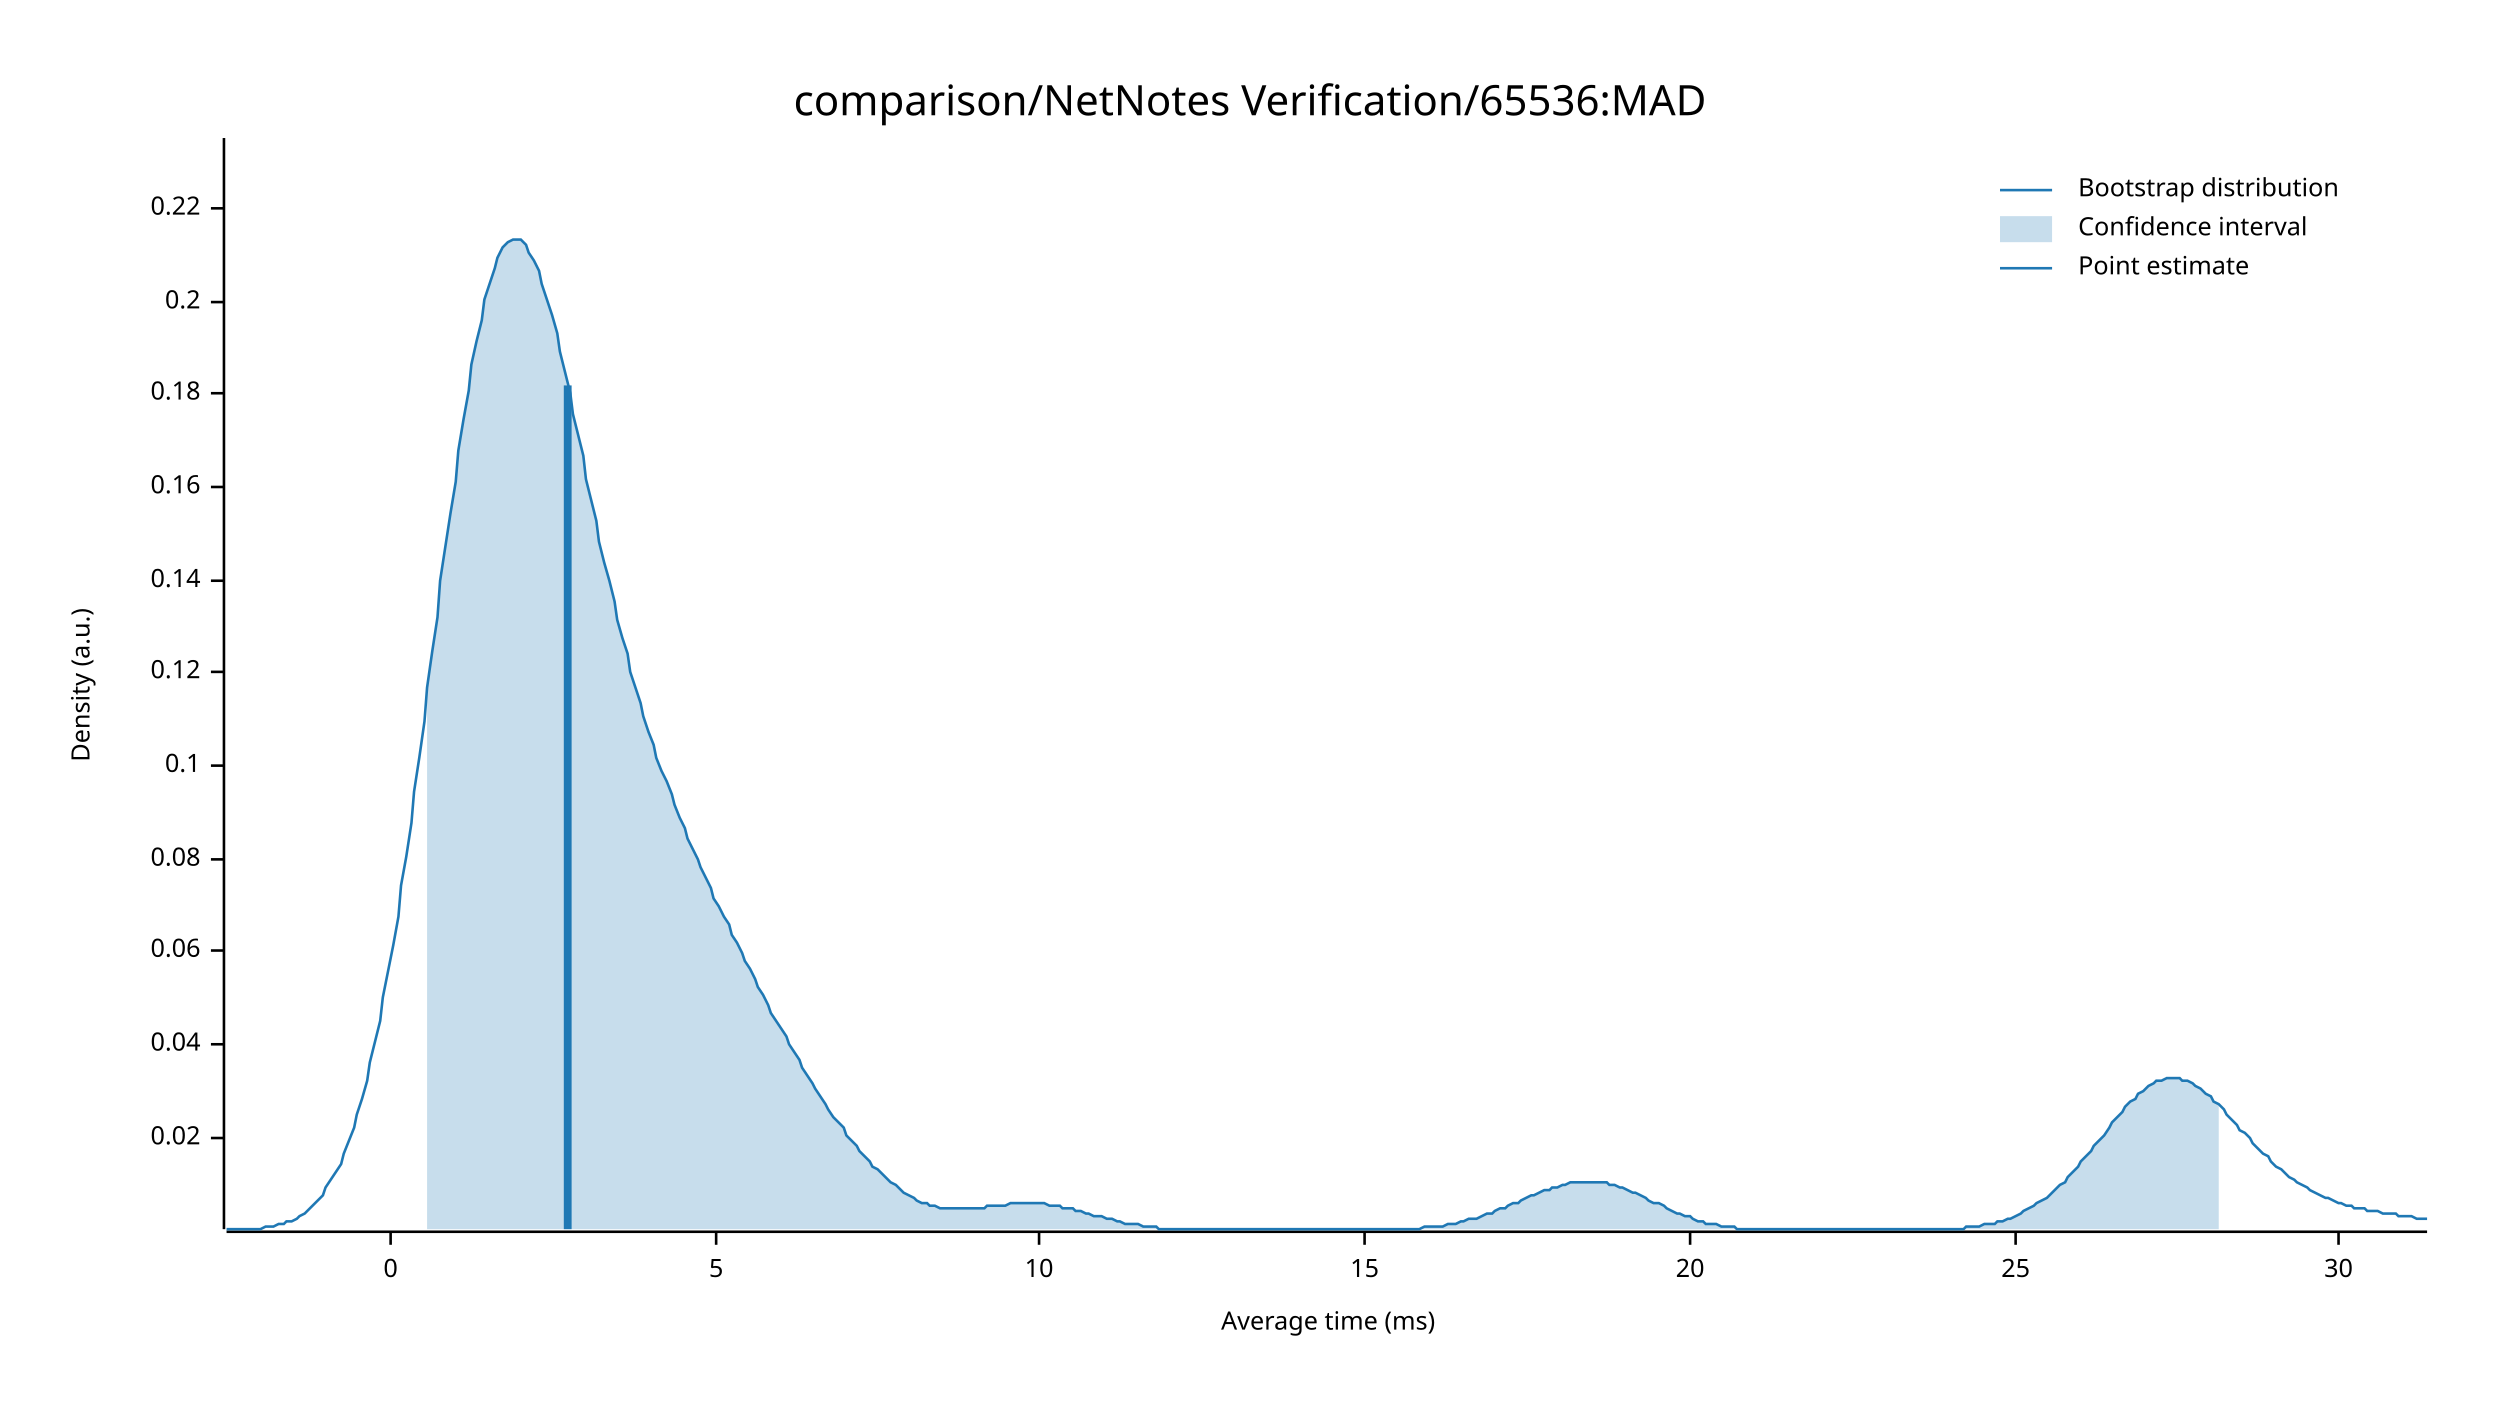
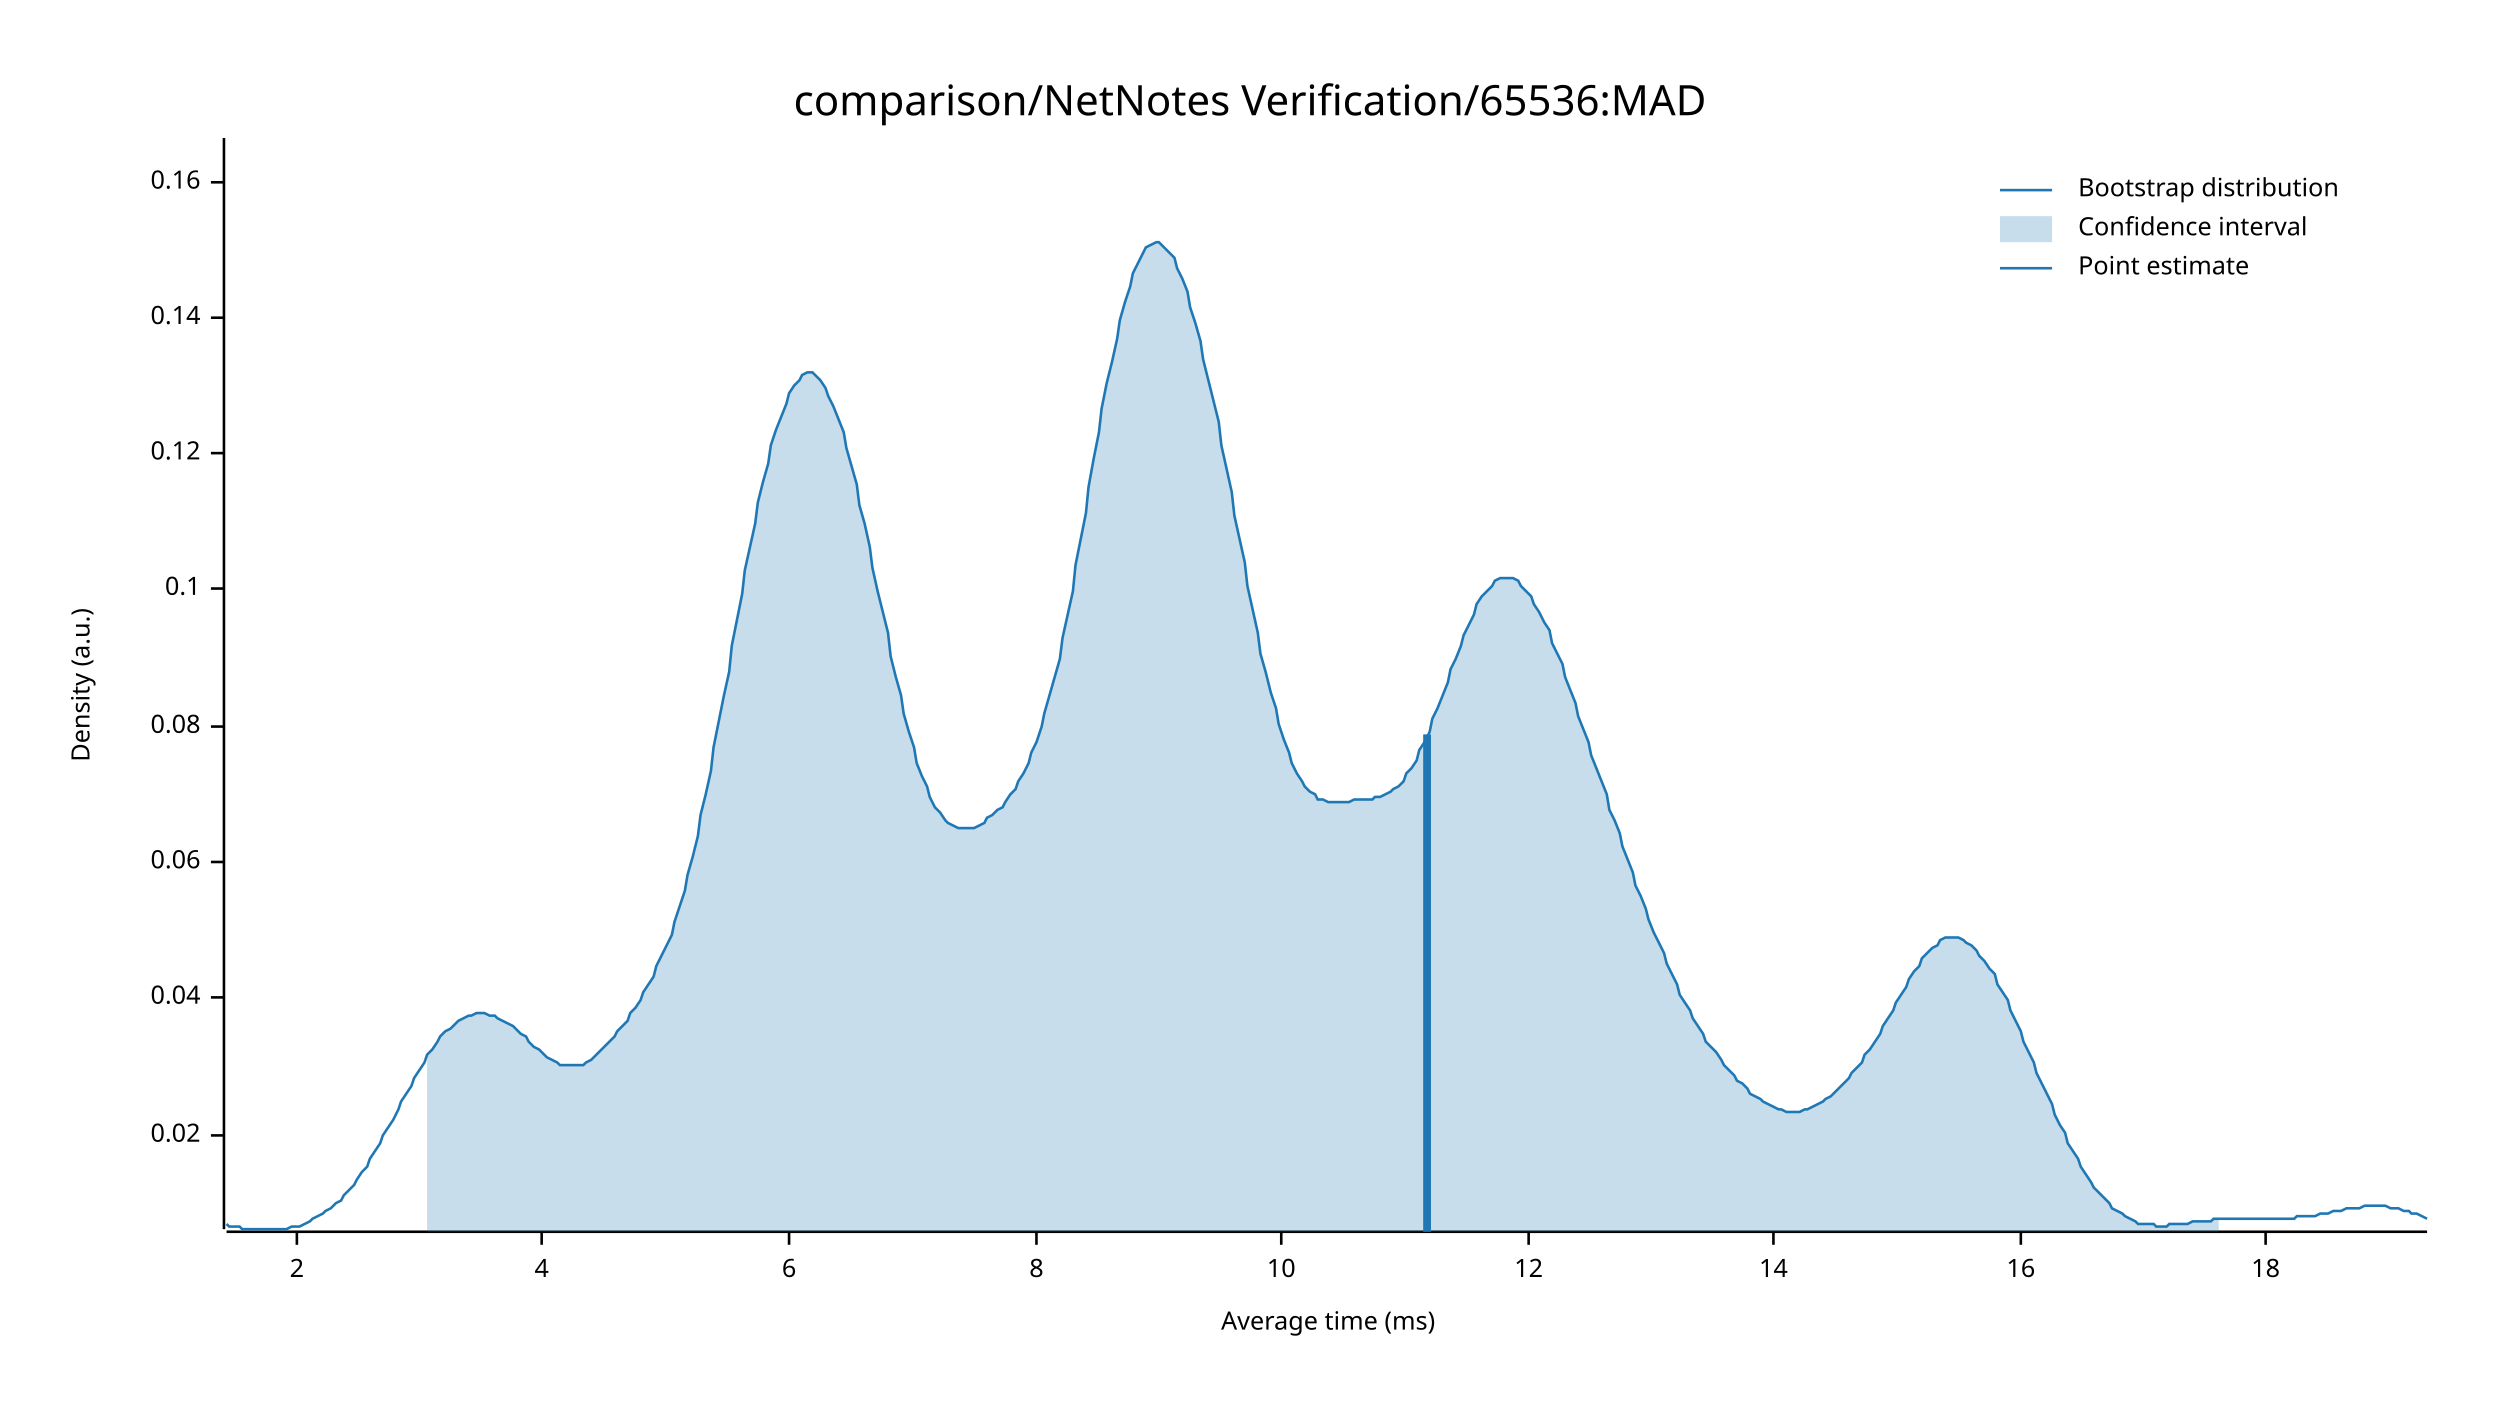
<svg xmlns="http://www.w3.org/2000/svg" width="960" height="540" viewBox="0 0 960 540">
  <text x="480" y="32" dy="0.76em" text-anchor="middle" font-family="sans-serif" font-size="16.129" opacity="1" fill="#000000">
comparison/NetNotes Verification/65536:MAD
</text>
  <text x="27" y="263" dy="0.76em" text-anchor="middle" font-family="sans-serif" font-size="9.677" opacity="1" fill="#000000" transform="rotate(270, 27, 263)">
Density (a.u.)
</text>
  <text x="510" y="513" dy="-0.5ex" text-anchor="middle" font-family="sans-serif" font-size="9.677" opacity="1" fill="#000000">
Average time (ms)
</text>
  <polyline fill="none" opacity="1" stroke="#000000" stroke-width="1" points="86,53 86,472 " />
-   <text x="77" y="437" dy="0.5ex" text-anchor="end" font-family="sans-serif" font-size="9.677" opacity="1" fill="#000000">
+   <text x="77" y="436" dy="0.5ex" text-anchor="end" font-family="sans-serif" font-size="9.677" opacity="1" fill="#000000">
0.02
</text>
-   <polyline fill="none" opacity="1" stroke="#000000" stroke-width="1" points="81,437 86,437 " />
-   <text x="77" y="401" dy="0.5ex" text-anchor="end" font-family="sans-serif" font-size="9.677" opacity="1" fill="#000000">
+   <polyline fill="none" opacity="1" stroke="#000000" stroke-width="1" points="81,436 86,436 " />
+   <text x="77" y="383" dy="0.5ex" text-anchor="end" font-family="sans-serif" font-size="9.677" opacity="1" fill="#000000">
0.04
</text>
-   <polyline fill="none" opacity="1" stroke="#000000" stroke-width="1" points="81,401 86,401 " />
-   <text x="77" y="365" dy="0.5ex" text-anchor="end" font-family="sans-serif" font-size="9.677" opacity="1" fill="#000000">
+   <polyline fill="none" opacity="1" stroke="#000000" stroke-width="1" points="81,383 86,383 " />
+   <text x="77" y="331" dy="0.5ex" text-anchor="end" font-family="sans-serif" font-size="9.677" opacity="1" fill="#000000">
0.06
</text>
-   <polyline fill="none" opacity="1" stroke="#000000" stroke-width="1" points="81,365 86,365 " />
-   <text x="77" y="330" dy="0.5ex" text-anchor="end" font-family="sans-serif" font-size="9.677" opacity="1" fill="#000000">
+   <polyline fill="none" opacity="1" stroke="#000000" stroke-width="1" points="81,331 86,331 " />
+   <text x="77" y="279" dy="0.5ex" text-anchor="end" font-family="sans-serif" font-size="9.677" opacity="1" fill="#000000">
0.08
</text>
-   <polyline fill="none" opacity="1" stroke="#000000" stroke-width="1" points="81,330 86,330 " />
-   <text x="77" y="294" dy="0.5ex" text-anchor="end" font-family="sans-serif" font-size="9.677" opacity="1" fill="#000000">
+   <polyline fill="none" opacity="1" stroke="#000000" stroke-width="1" points="81,279 86,279 " />
+   <text x="77" y="226" dy="0.5ex" text-anchor="end" font-family="sans-serif" font-size="9.677" opacity="1" fill="#000000">
0.1
</text>
-   <polyline fill="none" opacity="1" stroke="#000000" stroke-width="1" points="81,294 86,294 " />
-   <text x="77" y="258" dy="0.5ex" text-anchor="end" font-family="sans-serif" font-size="9.677" opacity="1" fill="#000000">
+   <polyline fill="none" opacity="1" stroke="#000000" stroke-width="1" points="81,226 86,226 " />
+   <text x="77" y="174" dy="0.5ex" text-anchor="end" font-family="sans-serif" font-size="9.677" opacity="1" fill="#000000">
0.12
</text>
-   <polyline fill="none" opacity="1" stroke="#000000" stroke-width="1" points="81,258 86,258 " />
-   <text x="77" y="223" dy="0.5ex" text-anchor="end" font-family="sans-serif" font-size="9.677" opacity="1" fill="#000000">
+   <polyline fill="none" opacity="1" stroke="#000000" stroke-width="1" points="81,174 86,174 " />
+   <text x="77" y="122" dy="0.5ex" text-anchor="end" font-family="sans-serif" font-size="9.677" opacity="1" fill="#000000">
0.14
</text>
-   <polyline fill="none" opacity="1" stroke="#000000" stroke-width="1" points="81,223 86,223 " />
-   <text x="77" y="187" dy="0.5ex" text-anchor="end" font-family="sans-serif" font-size="9.677" opacity="1" fill="#000000">
+   <polyline fill="none" opacity="1" stroke="#000000" stroke-width="1" points="81,122 86,122 " />
+   <text x="77" y="70" dy="0.5ex" text-anchor="end" font-family="sans-serif" font-size="9.677" opacity="1" fill="#000000">
0.16
</text>
-   <polyline fill="none" opacity="1" stroke="#000000" stroke-width="1" points="81,187 86,187 " />
-   <text x="77" y="151" dy="0.5ex" text-anchor="end" font-family="sans-serif" font-size="9.677" opacity="1" fill="#000000">
- 0.18
+   <polyline fill="none" opacity="1" stroke="#000000" stroke-width="1" points="81,70 86,70 " />
+   <polyline fill="none" opacity="1" stroke="#000000" stroke-width="1" points="87,473 932,473 " />
+   <text x="114" y="483" dy="0.76em" text-anchor="middle" font-family="sans-serif" font-size="9.677" opacity="1" fill="#000000">
+ 2
</text>
-   <polyline fill="none" opacity="1" stroke="#000000" stroke-width="1" points="81,151 86,151 " />
-   <text x="77" y="116" dy="0.5ex" text-anchor="end" font-family="sans-serif" font-size="9.677" opacity="1" fill="#000000">
- 0.2
+   <polyline fill="none" opacity="1" stroke="#000000" stroke-width="1" points="114,473 114,478 " />
+   <text x="208" y="483" dy="0.76em" text-anchor="middle" font-family="sans-serif" font-size="9.677" opacity="1" fill="#000000">
+ 4
</text>
-   <polyline fill="none" opacity="1" stroke="#000000" stroke-width="1" points="81,116 86,116 " />
-   <text x="77" y="80" dy="0.5ex" text-anchor="end" font-family="sans-serif" font-size="9.677" opacity="1" fill="#000000">
- 0.22
+   <polyline fill="none" opacity="1" stroke="#000000" stroke-width="1" points="208,473 208,478 " />
+   <text x="303" y="483" dy="0.76em" text-anchor="middle" font-family="sans-serif" font-size="9.677" opacity="1" fill="#000000">
+ 6
</text>
-   <polyline fill="none" opacity="1" stroke="#000000" stroke-width="1" points="81,80 86,80 " />
-   <polyline fill="none" opacity="1" stroke="#000000" stroke-width="1" points="87,473 932,473 " />
-   <text x="150" y="483" dy="0.76em" text-anchor="middle" font-family="sans-serif" font-size="9.677" opacity="1" fill="#000000">
- 0
+   <polyline fill="none" opacity="1" stroke="#000000" stroke-width="1" points="303,473 303,478 " />
+   <text x="398" y="483" dy="0.76em" text-anchor="middle" font-family="sans-serif" font-size="9.677" opacity="1" fill="#000000">
+ 8
</text>
-   <polyline fill="none" opacity="1" stroke="#000000" stroke-width="1" points="150,473 150,478 " />
-   <text x="275" y="483" dy="0.76em" text-anchor="middle" font-family="sans-serif" font-size="9.677" opacity="1" fill="#000000">
- 5
- </text>
-   <polyline fill="none" opacity="1" stroke="#000000" stroke-width="1" points="275,473 275,478 " />
-   <text x="399" y="483" dy="0.76em" text-anchor="middle" font-family="sans-serif" font-size="9.677" opacity="1" fill="#000000">
+   <polyline fill="none" opacity="1" stroke="#000000" stroke-width="1" points="398,473 398,478 " />
+   <text x="492" y="483" dy="0.76em" text-anchor="middle" font-family="sans-serif" font-size="9.677" opacity="1" fill="#000000">
10
</text>
-   <polyline fill="none" opacity="1" stroke="#000000" stroke-width="1" points="399,473 399,478 " />
-   <text x="524" y="483" dy="0.76em" text-anchor="middle" font-family="sans-serif" font-size="9.677" opacity="1" fill="#000000">
- 15
+   <polyline fill="none" opacity="1" stroke="#000000" stroke-width="1" points="492,473 492,478 " />
+   <text x="587" y="483" dy="0.76em" text-anchor="middle" font-family="sans-serif" font-size="9.677" opacity="1" fill="#000000">
+ 12
</text>
-   <polyline fill="none" opacity="1" stroke="#000000" stroke-width="1" points="524,473 524,478 " />
-   <text x="649" y="483" dy="0.76em" text-anchor="middle" font-family="sans-serif" font-size="9.677" opacity="1" fill="#000000">
- 20
+   <polyline fill="none" opacity="1" stroke="#000000" stroke-width="1" points="587,473 587,478 " />
+   <text x="681" y="483" dy="0.76em" text-anchor="middle" font-family="sans-serif" font-size="9.677" opacity="1" fill="#000000">
+ 14
</text>
-   <polyline fill="none" opacity="1" stroke="#000000" stroke-width="1" points="649,473 649,478 " />
-   <text x="774" y="483" dy="0.76em" text-anchor="middle" font-family="sans-serif" font-size="9.677" opacity="1" fill="#000000">
- 25
+   <polyline fill="none" opacity="1" stroke="#000000" stroke-width="1" points="681,473 681,478 " />
+   <text x="776" y="483" dy="0.76em" text-anchor="middle" font-family="sans-serif" font-size="9.677" opacity="1" fill="#000000">
+ 16
</text>
-   <polyline fill="none" opacity="1" stroke="#000000" stroke-width="1" points="774,473 774,478 " />
-   <text x="898" y="483" dy="0.76em" text-anchor="middle" font-family="sans-serif" font-size="9.677" opacity="1" fill="#000000">
- 30
+   <polyline fill="none" opacity="1" stroke="#000000" stroke-width="1" points="776,473 776,478 " />
+   <text x="870" y="483" dy="0.76em" text-anchor="middle" font-family="sans-serif" font-size="9.677" opacity="1" fill="#000000">
+ 18
</text>
-   <polyline fill="none" opacity="1" stroke="#000000" stroke-width="1" points="898,473 898,478 " />
-   <polyline fill="none" opacity="1" stroke="#1F78B4" stroke-width="1" points="87,472 88,472 90,472 92,472 93,472 95,472 97,472 98,472 100,472 102,471 103,471 105,471 107,470 109,470 110,469 112,469 114,468 115,467 117,466 119,464 120,463 122,461 124,459 125,456 127,453 129,450 131,447 132,443 134,438 136,433 137,428 139,422 141,415 142,408 144,400 146,392 147,383 149,373 151,363 153,352 154,340 156,329 158,316 159,304 161,291 163,277 164,264 166,250 168,237 169,223 171,210 173,197 175,185 176,173 178,161 180,150 181,140 183,131 185,123 186,115 188,109 190,103 191,99 193,95 195,93 197,92 198,92 200,92 202,94 203,97 205,100 207,104 208,109 210,115 212,121 214,128 215,135 217,143 219,151 220,159 222,167 224,175 225,184 227,192 229,200 230,208 232,216 234,223 236,231 237,238 239,245 241,251 242,258 244,264 246,270 247,275 249,281 251,286 252,291 254,296 256,300 258,305 259,309 261,314 263,318 264,322 266,326 268,330 269,333 271,337 273,341 274,345 276,348 278,352 280,355 281,359 283,362 285,366 286,369 288,372 290,376 291,379 293,382 295,386 296,389 298,392 300,395 302,398 303,401 305,404 307,407 308,410 310,413 312,416 313,418 315,421 317,424 318,426 320,429 322,431 324,433 325,436 327,438 329,440 330,442 332,444 334,446 335,448 337,449 339,451 341,453 342,454 344,455 346,457 347,458 349,459 351,460 352,461 354,462 356,462 357,463 359,463 361,464 363,464 364,464 366,464 368,464 369,464 371,464 373,464 374,464 376,464 378,464 379,463 381,463 383,463 385,463 386,463 388,462 390,462 391,462 393,462 395,462 396,462 398,462 400,462 401,462 403,463 405,463 407,463 408,464 410,464 412,464 413,465 415,465 417,466 418,466 420,467 422,467 423,467 425,468 427,468 429,469 430,469 432,470 434,470 435,470 437,470 439,471 440,471 442,471 444,471 445,472 447,472 449,472 451,472 452,472 454,472 456,472 457,472 459,472 461,472 462,472 464,472 466,472 468,472 469,472 471,472 473,472 474,472 476,472 478,472 479,472 481,472 483,472 484,472 486,472 488,472 490,472 491,472 493,472 495,472 496,472 498,472 500,472 501,472 503,472 505,472 506,472 508,472 510,472 512,472 513,472 515,472 517,472 518,472 520,472 522,472 523,472 525,472 527,472 528,472 530,472 532,472 534,472 535,472 537,472 539,472 540,472 542,472 544,472 545,472 547,471 549,471 550,471 552,471 554,471 556,470 557,470 559,470 561,469 562,469 564,468 566,468 567,468 569,467 571,466 573,466 574,465 576,464 578,464 579,463 581,462 583,462 584,461 586,460 588,459 589,459 591,458 593,457 595,457 596,456 598,456 600,455 601,455 603,454 605,454 606,454 608,454 610,454 611,454 613,454 615,454 617,454 618,455 620,455 622,456 623,456 625,457 627,458 628,458 630,459 632,460 633,461 635,462 637,462 639,463 640,464 642,465 644,466 645,466 647,467 649,467 650,468 652,469 654,469 655,470 657,470 659,470 661,471 662,471 664,471 666,471 667,472 669,472 671,472 672,472 674,472 676,472 677,472 679,472 681,472 683,472 684,472 686,472 688,472 689,472 691,472 693,472 694,472 696,472 698,472 700,472 701,472 703,472 705,472 706,472 708,472 710,472 711,472 713,472 715,472 716,472 718,472 720,472 722,472 723,472 725,472 727,472 728,472 730,472 732,472 733,472 735,472 737,472 738,472 740,472 742,472 744,472 745,472 747,472 749,472 750,472 752,472 754,472 755,471 757,471 759,471 760,471 762,470 764,470 766,470 767,469 769,469 771,468 772,468 774,467 776,466 777,465 779,464 781,463 782,462 784,461 786,460 788,458 789,457 791,455 793,454 794,452 796,450 798,448 799,446 801,444 803,442 804,440 806,438 808,436 810,433 811,431 813,429 815,427 816,425 818,423 820,422 821,420 823,419 825,417 827,416 828,415 830,415 832,414 833,414 835,414 837,414 838,415 840,415 842,416 843,417 845,418 847,420 849,421 850,423 852,424 854,426 855,428 857,430 859,432 860,434 862,435 864,437 865,439 867,441 869,443 871,444 872,446 874,448 876,449 877,450 879,452 881,453 882,454 884,455 886,456 887,457 889,458 891,459 893,460 894,460 896,461 898,462 899,462 901,463 903,463 904,464 906,464 908,464 909,465 911,465 913,465 915,466 916,466 918,466 920,466 921,467 923,467 925,467 926,467 928,468 930,468 932,468 " />
-   <polygon opacity="0.25" fill="#1F78B4" points="164,264 166,250 168,237 169,223 171,210 173,197 175,185 176,173 178,161 180,150 181,140 183,131 185,123 186,115 188,109 190,103 191,99 193,95 195,93 197,92 198,92 200,92 202,94 203,97 205,100 207,104 208,109 210,115 212,121 214,128 215,135 217,143 219,151 220,159 222,167 224,175 225,184 227,192 229,200 230,208 232,216 234,223 236,231 237,238 239,245 241,251 242,258 244,264 246,270 247,275 249,281 251,286 252,291 254,296 256,300 258,305 259,309 261,314 263,318 264,322 266,326 268,330 269,333 271,337 273,341 274,345 276,348 278,352 280,355 281,359 283,362 285,366 286,369 288,372 290,376 291,379 293,382 295,386 296,389 298,392 300,395 302,398 303,401 305,404 307,407 308,410 310,413 312,416 313,418 315,421 317,424 318,426 320,429 322,431 324,433 325,436 327,438 329,440 330,442 332,444 334,446 335,448 337,449 339,451 341,453 342,454 344,455 346,457 347,458 349,459 351,460 352,461 354,462 356,462 357,463 359,463 361,464 363,464 364,464 366,464 368,464 369,464 371,464 373,464 374,464 376,464 378,464 379,463 381,463 383,463 385,463 386,463 388,462 390,462 391,462 393,462 395,462 396,462 398,462 400,462 401,462 403,463 405,463 407,463 408,464 410,464 412,464 413,465 415,465 417,466 418,466 420,467 422,467 423,467 425,468 427,468 429,469 430,469 432,470 434,470 435,470 437,470 439,471 440,471 442,471 444,471 445,472 447,472 449,472 451,472 452,472 454,472 456,472 457,472 459,472 461,472 462,472 464,472 466,472 468,472 469,472 471,472 473,472 474,472 476,472 478,472 479,472 481,472 483,472 484,472 486,472 488,472 490,472 491,472 493,472 495,472 496,472 498,472 500,472 501,472 503,472 505,472 506,472 508,472 510,472 512,472 513,472 515,472 517,472 518,472 520,472 522,472 523,472 525,472 527,472 528,472 530,472 532,472 534,472 535,472 537,472 539,472 540,472 542,472 544,472 545,472 547,471 549,471 550,471 552,471 554,471 556,470 557,470 559,470 561,469 562,469 564,468 566,468 567,468 569,467 571,466 573,466 574,465 576,464 578,464 579,463 581,462 583,462 584,461 586,460 588,459 589,459 591,458 593,457 595,457 596,456 598,456 600,455 601,455 603,454 605,454 606,454 608,454 610,454 611,454 613,454 615,454 617,454 618,455 620,455 622,456 623,456 625,457 627,458 628,458 630,459 632,460 633,461 635,462 637,462 639,463 640,464 642,465 644,466 645,466 647,467 649,467 650,468 652,469 654,469 655,470 657,470 659,470 661,471 662,471 664,471 666,471 667,472 669,472 671,472 672,472 674,472 676,472 677,472 679,472 681,472 683,472 684,472 686,472 688,472 689,472 691,472 693,472 694,472 696,472 698,472 700,472 701,472 703,472 705,472 706,472 708,472 710,472 711,472 713,472 715,472 716,472 718,472 720,472 722,472 723,472 725,472 727,472 728,472 730,472 732,472 733,472 735,472 737,472 738,472 740,472 742,472 744,472 745,472 747,472 749,472 750,472 752,472 754,472 755,471 757,471 759,471 760,471 762,470 764,470 766,470 767,469 769,469 771,468 772,468 774,467 776,466 777,465 779,464 781,463 782,462 784,461 786,460 788,458 789,457 791,455 793,454 794,452 796,450 798,448 799,446 801,444 803,442 804,440 806,438 808,436 810,433 811,431 813,429 815,427 816,425 818,423 820,422 821,420 823,419 825,417 827,416 828,415 830,415 832,414 833,414 835,414 837,414 838,415 840,415 842,416 843,417 845,418 847,420 849,421 850,423 852,424 852,472 164,472 " />
-   <polyline fill="none" opacity="1" stroke="#1F78B4" stroke-width="3" points="218,472 218,148 " />
+   <polyline fill="none" opacity="1" stroke="#000000" stroke-width="1" points="870,473 870,478 " />
+   <polyline fill="none" opacity="1" stroke="#1F78B4" stroke-width="1" points="87,470 88,471 90,471 92,471 93,472 95,472 97,472 98,472 100,472 102,472 103,472 105,472 107,472 109,472 110,472 112,471 114,471 115,471 117,470 119,469 120,468 122,467 124,466 125,465 127,464 129,462 131,461 132,459 134,457 136,455 137,453 139,450 141,448 142,445 144,442 146,439 147,436 149,433 151,430 153,426 154,423 156,420 158,417 159,414 161,411 163,408 164,405 166,403 168,400 169,398 171,396 173,395 175,393 176,392 178,391 180,390 181,390 183,389 185,389 186,389 188,390 190,390 191,391 193,392 195,393 197,394 198,395 200,397 202,398 203,400 205,402 207,403 208,404 210,406 212,407 214,408 215,409 217,409 219,409 220,409 222,409 224,409 225,408 227,407 229,405 230,404 232,402 234,400 236,398 237,396 239,394 241,392 242,389 244,387 246,384 247,381 249,378 251,375 252,371 254,367 256,363 258,359 259,354 261,348 263,342 264,336 266,329 268,321 269,313 271,305 273,296 274,287 276,277 278,267 280,258 281,248 283,238 285,228 286,219 288,210 290,201 291,193 293,185 295,178 296,171 298,165 300,160 302,155 303,151 305,148 307,146 308,144 310,143 312,143 313,144 315,146 317,149 318,152 320,156 322,161 324,166 325,172 327,179 329,186 330,194 332,201 334,210 335,218 337,227 339,235 341,243 342,252 344,260 346,267 347,274 349,281 351,287 352,293 354,298 356,302 357,306 359,310 361,312 363,315 364,316 366,317 368,318 369,318 371,318 373,318 374,318 376,317 378,316 379,314 381,313 383,311 385,310 386,308 388,305 390,303 391,300 393,297 395,293 396,289 398,285 400,279 401,274 403,267 405,260 407,253 408,245 410,236 412,227 413,217 415,207 417,197 418,187 420,176 422,166 423,157 425,147 427,139 429,130 430,123 432,116 434,110 435,105 437,101 439,97 440,95 442,94 444,93 445,93 447,95 449,97 451,99 452,103 454,107 456,112 457,118 459,124 461,131 462,138 464,146 466,154 468,162 469,171 471,180 473,189 474,198 476,207 478,216 479,225 481,234 483,243 484,251 486,258 488,266 490,272 491,278 493,284 495,289 496,293 498,297 500,300 501,302 503,304 505,305 506,307 508,307 510,308 512,308 513,308 515,308 517,308 518,308 520,307 522,307 523,307 525,307 527,307 528,306 530,306 532,305 534,304 535,303 537,302 539,300 540,297 542,295 544,292 545,288 547,285 549,281 550,276 552,272 554,267 556,262 557,257 559,253 561,248 562,244 564,240 566,236 567,232 569,229 571,227 573,225 574,223 576,222 578,222 579,222 581,222 583,223 584,225 586,227 588,229 589,232 591,235 593,239 595,242 596,247 598,251 600,255 601,260 603,265 605,270 606,275 608,280 610,285 611,290 613,295 615,300 617,305 618,311 620,315 622,320 623,325 625,330 627,335 628,340 630,344 632,349 633,353 635,358 637,362 639,366 640,370 642,374 644,378 645,382 647,385 649,388 650,391 652,394 654,397 655,400 657,402 659,404 661,407 662,409 664,411 666,413 667,415 669,416 671,418 672,420 674,421 676,422 677,423 679,424 681,425 683,426 684,426 686,427 688,427 689,427 691,427 693,426 694,426 696,425 698,424 700,423 701,422 703,421 705,419 706,418 708,416 710,414 711,412 713,410 715,408 716,405 718,403 720,400 722,397 723,394 725,391 727,388 728,385 730,382 732,379 733,376 735,373 737,371 738,368 740,366 742,364 744,363 745,361 747,360 749,360 750,360 752,360 754,361 755,362 757,363 759,365 760,367 762,369 764,372 766,374 767,378 769,381 771,384 772,388 774,392 776,396 777,400 779,404 781,408 782,412 784,416 786,420 788,424 789,428 791,432 793,435 794,439 796,442 798,445 799,448 801,451 803,454 804,456 806,458 808,460 810,462 811,464 813,465 815,466 816,467 818,468 820,469 821,470 823,470 825,470 827,470 828,471 830,471 832,471 833,470 835,470 837,470 838,470 840,470 842,469 843,469 845,469 847,469 849,469 850,468 852,468 854,468 855,468 857,468 859,468 860,468 862,468 864,468 865,468 867,468 869,468 871,468 872,468 874,468 876,468 877,468 879,468 881,468 882,467 884,467 886,467 887,467 889,467 891,466 893,466 894,466 896,465 898,465 899,465 901,464 903,464 904,464 906,464 908,463 909,463 911,463 913,463 915,463 916,463 918,464 920,464 921,464 923,465 925,465 926,466 928,466 930,467 932,468 " />
+   <polygon opacity="0.25" fill="#1F78B4" points="164,405 166,403 168,400 169,398 171,396 173,395 175,393 176,392 178,391 180,390 181,390 183,389 185,389 186,389 188,390 190,390 191,391 193,392 195,393 197,394 198,395 200,397 202,398 203,400 205,402 207,403 208,404 210,406 212,407 214,408 215,409 217,409 219,409 220,409 222,409 224,409 225,408 227,407 229,405 230,404 232,402 234,400 236,398 237,396 239,394 241,392 242,389 244,387 246,384 247,381 249,378 251,375 252,371 254,367 256,363 258,359 259,354 261,348 263,342 264,336 266,329 268,321 269,313 271,305 273,296 274,287 276,277 278,267 280,258 281,248 283,238 285,228 286,219 288,210 290,201 291,193 293,185 295,178 296,171 298,165 300,160 302,155 303,151 305,148 307,146 308,144 310,143 312,143 313,144 315,146 317,149 318,152 320,156 322,161 324,166 325,172 327,179 329,186 330,194 332,201 334,210 335,218 337,227 339,235 341,243 342,252 344,260 346,267 347,274 349,281 351,287 352,293 354,298 356,302 357,306 359,310 361,312 363,315 364,316 366,317 368,318 369,318 371,318 373,318 374,318 376,317 378,316 379,314 381,313 383,311 385,310 386,308 388,305 390,303 391,300 393,297 395,293 396,289 398,285 400,279 401,274 403,267 405,260 407,253 408,245 410,236 412,227 413,217 415,207 417,197 418,187 420,176 422,166 423,157 425,147 427,139 429,130 430,123 432,116 434,110 435,105 437,101 439,97 440,95 442,94 444,93 445,93 447,95 449,97 451,99 452,103 454,107 456,112 457,118 459,124 461,131 462,138 464,146 466,154 468,162 469,171 471,180 473,189 474,198 476,207 478,216 479,225 481,234 483,243 484,251 486,258 488,266 490,272 491,278 493,284 495,289 496,293 498,297 500,300 501,302 503,304 505,305 506,307 508,307 510,308 512,308 513,308 515,308 517,308 518,308 520,307 522,307 523,307 525,307 527,307 528,306 530,306 532,305 534,304 535,303 537,302 539,300 540,297 542,295 544,292 545,288 547,285 549,281 550,276 552,272 554,267 556,262 557,257 559,253 561,248 562,244 564,240 566,236 567,232 569,229 571,227 573,225 574,223 576,222 578,222 579,222 581,222 583,223 584,225 586,227 588,229 589,232 591,235 593,239 595,242 596,247 598,251 600,255 601,260 603,265 605,270 606,275 608,280 610,285 611,290 613,295 615,300 617,305 618,311 620,315 622,320 623,325 625,330 627,335 628,340 630,344 632,349 633,353 635,358 637,362 639,366 640,370 642,374 644,378 645,382 647,385 649,388 650,391 652,394 654,397 655,400 657,402 659,404 661,407 662,409 664,411 666,413 667,415 669,416 671,418 672,420 674,421 676,422 677,423 679,424 681,425 683,426 684,426 686,427 688,427 689,427 691,427 693,426 694,426 696,425 698,424 700,423 701,422 703,421 705,419 706,418 708,416 710,414 711,412 713,410 715,408 716,405 718,403 720,400 722,397 723,394 725,391 727,388 728,385 730,382 732,379 733,376 735,373 737,371 738,368 740,366 742,364 744,363 745,361 747,360 749,360 750,360 752,360 754,361 755,362 757,363 759,365 760,367 762,369 764,372 766,374 767,378 769,381 771,384 772,388 774,392 776,396 777,400 779,404 781,408 782,412 784,416 786,420 788,424 789,428 791,432 793,435 794,439 796,442 798,445 799,448 801,451 803,454 804,456 806,458 808,460 810,462 811,464 813,465 815,466 816,467 818,468 820,469 821,470 823,470 825,470 827,470 828,471 830,471 832,471 833,470 835,470 837,470 838,470 840,470 842,469 843,469 845,469 847,469 849,469 850,468 852,468 852,473 164,473 " />
+   <polyline fill="none" opacity="1" stroke="#1F78B4" stroke-width="3" points="548,473 548,282 " />
  <text x="798" y="68" dy="0.76em" text-anchor="start" font-family="sans-serif" font-size="9.677" opacity="1" fill="#000000">
Bootstrap distribution
</text>
  <text x="798" y="83" dy="0.76em" text-anchor="start" font-family="sans-serif" font-size="9.677" opacity="1" fill="#000000">
Confidence interval
</text>
  <text x="798" y="98" dy="0.76em" text-anchor="start" font-family="sans-serif" font-size="9.677" opacity="1" fill="#000000">
Point estimate
</text>
  <polyline fill="none" opacity="1" stroke="#1F78B4" stroke-width="1" points="768,73 788,73 " />
  <rect x="768" y="83" width="20" height="10" opacity="0.25" fill="#1F78B4" stroke="none" />
  <polyline fill="none" opacity="1" stroke="#1F78B4" stroke-width="1" points="768,103 788,103 " />
</svg>
